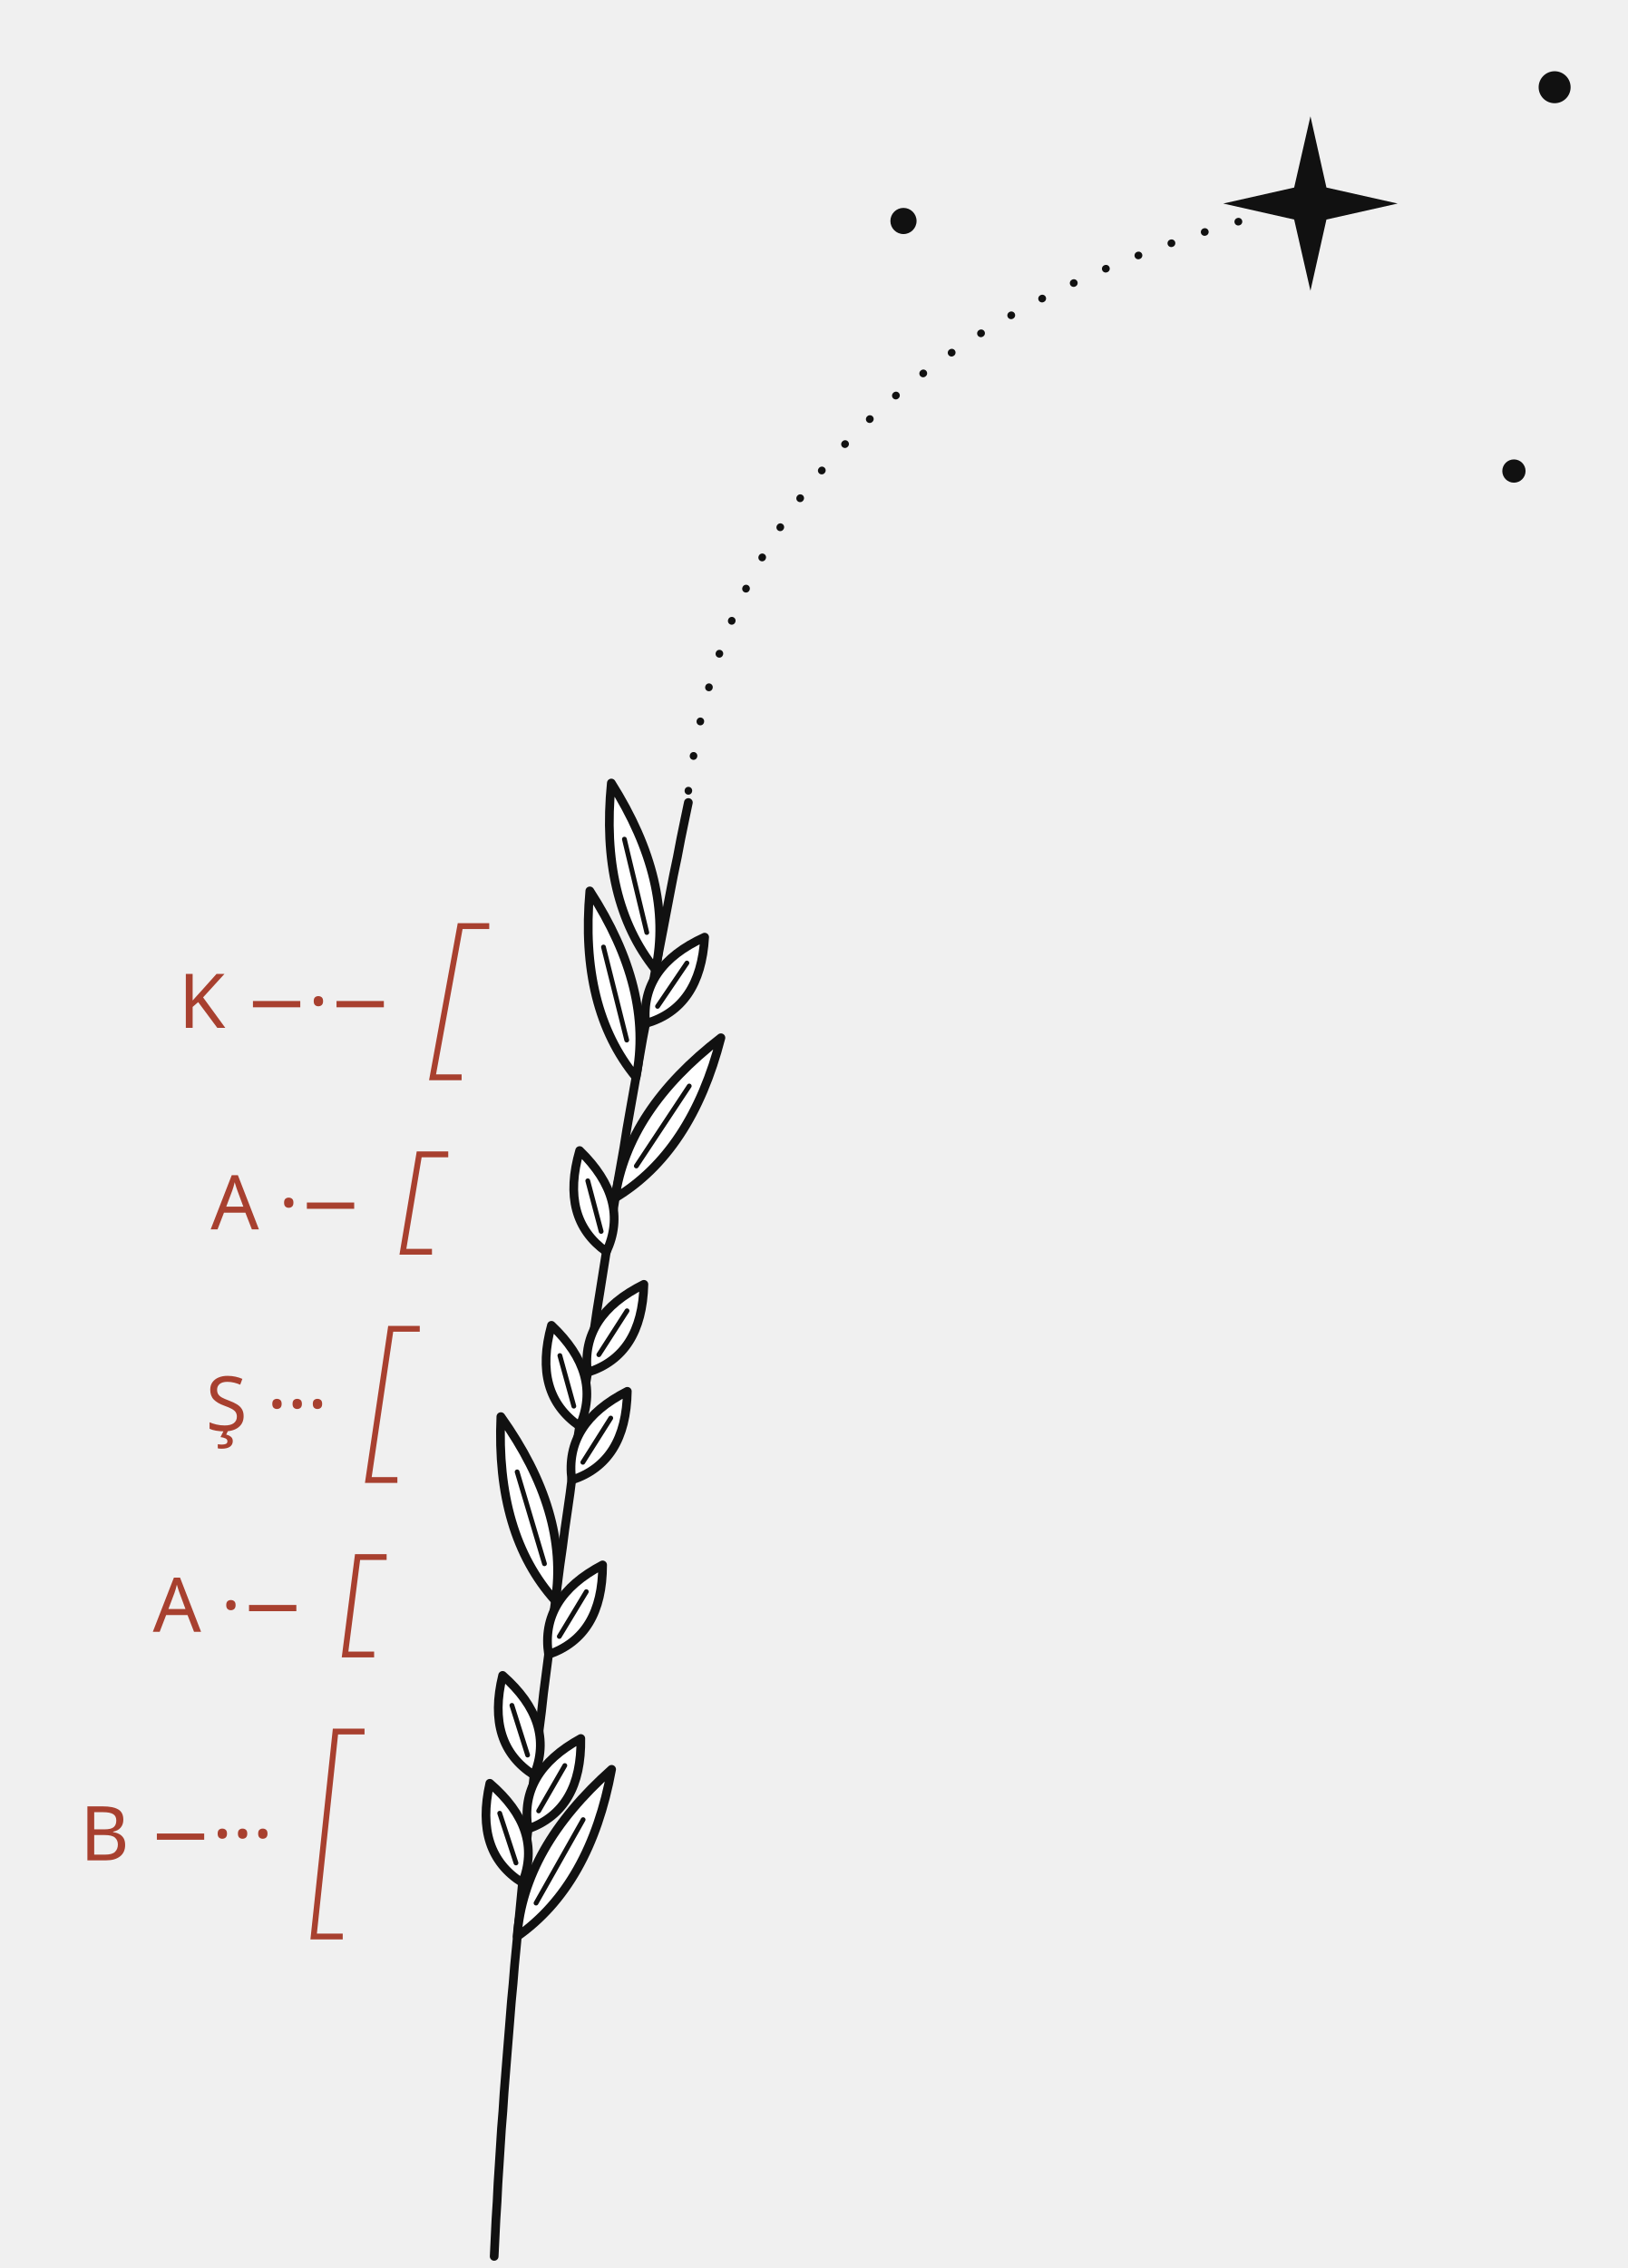
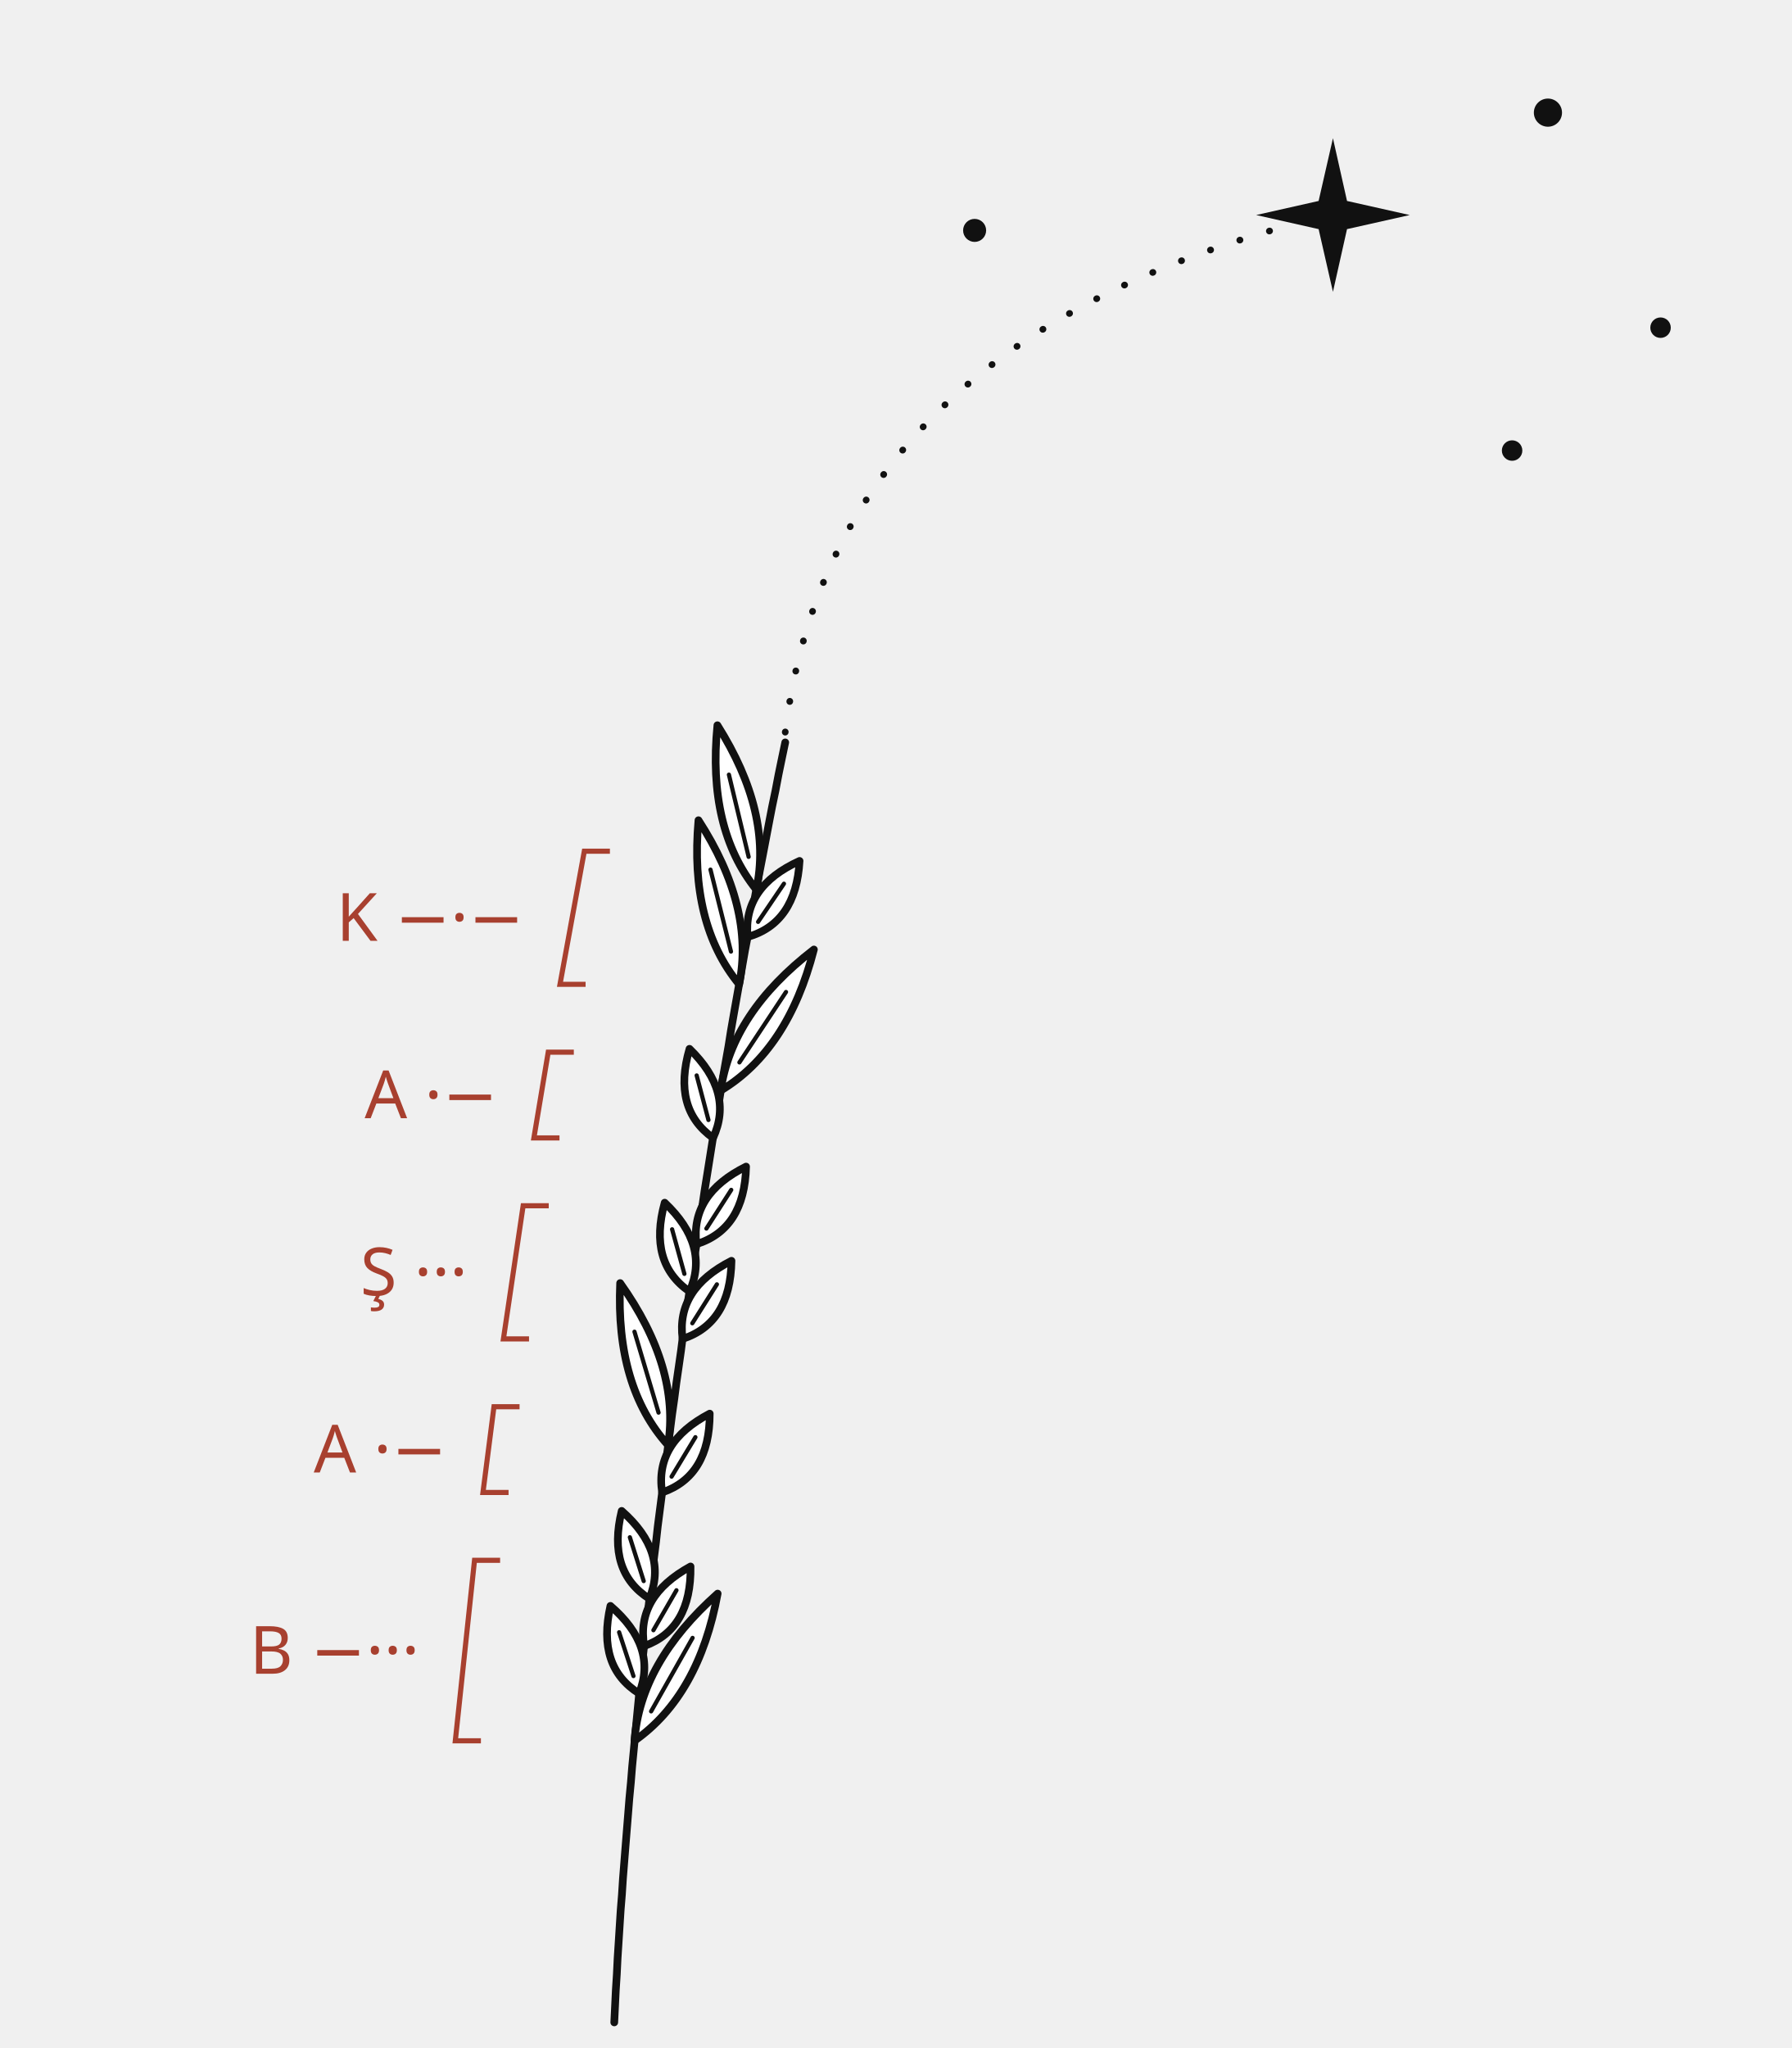
- <svg xmlns="http://www.w3.org/2000/svg" width="560" height="780" viewBox="70 14 560 780">
+ <svg xmlns="http://www.w3.org/2000/svg" width="700" height="800" viewBox="0 0 700 800">
  <path d="M240.0,790.0 L240.3,783.8 L240.6,777.5 L241.0,771.2 L241.3,765.0 L241.7,758.8 L242.1,752.5 L242.5,746.2 L243.0,740.0 L243.4,733.8 L243.9,727.5 L244.4,721.2 L244.9,715.0 L245.4,708.8 L245.9,702.5 L246.5,696.2 L247.0,690.0 L247.6,683.8 L248.2,677.5 L248.8,671.2 L249.4,665.0 L250.0,658.8 L250.7,652.5 L251.3,646.2 L252.0,640.0 L252.7,633.8 L253.4,627.5 L254.1,621.2 L254.8,615.0 L255.5,608.8 L256.3,602.5 L257.0,596.2 L257.8,590.0 L258.6,583.8 L259.4,577.5 L260.2,571.2 L261.0,565.0 L261.8,558.8 L262.6,552.5 L263.5,546.2 L264.3,540.0 L265.2,533.8 L266.1,527.5 L266.9,521.2 L267.8,515.0 L268.7,508.8 L269.7,502.5 L270.6,496.2 L271.5,490.0 L272.5,483.8 L273.4,477.5 L274.4,471.2 L275.3,465.0 L276.3,458.8 L277.3,452.5 L278.3,446.2 L279.3,440.0 L280.4,433.8 L281.4,427.5 L282.4,421.2 L283.5,415.0 L284.6,408.8 L285.6,402.5 L286.7,396.2 L287.8,390.0 L288.9,383.8 L290.0,377.5 L291.1,371.2 L292.3,365.0 L293.4,358.8 L294.6,352.5 L295.7,346.2 L296.9,340.0 L298.1,333.8 L299.3,327.5 L300.5,321.2 L301.7,315.0 L303.0,308.8 L304.2,302.5 L305.5,296.2 L306.8,290.0" fill="none" stroke="#111" stroke-width="3.0" stroke-linecap="round" stroke-linejoin="round" />
  <path d="M247.9,680.0 Q273.1,662.3 280.4,622.5 Q250.1,649.4 247.9,680.0Z" fill="#fff" stroke="#111" stroke-width="3.0" stroke-linejoin="round" />
  <path d="M254.4,668.5 L270.6,639.8" stroke="#111" stroke-width="1.65" stroke-linecap="round" />
  <path d="M249.7,661.5 Q257.0,643.2 238.5,627.3 Q233.1,651.1 249.7,661.5Z" fill="#fff" stroke="#111" stroke-width="3.0" stroke-linejoin="round" />
  <path d="M247.5,654.7 L241.9,637.6" stroke="#111" stroke-width="1.65" stroke-linecap="round" />
  <path d="M251.7,643.0 Q270.2,636.3 269.8,611.9 Q248.4,623.6 251.7,643.0Z" fill="#fff" stroke="#111" stroke-width="3.0" stroke-linejoin="round" />
  <path d="M255.3,636.8 L264.3,621.2" stroke="#111" stroke-width="1.65" stroke-linecap="round" />
  <path d="M253.7,624.5 Q261.2,606.3 242.9,590.2 Q237.1,613.9 253.7,624.5Z" fill="#fff" stroke="#111" stroke-width="3.0" stroke-linejoin="round" />
  <path d="M251.5,617.6 L246.1,600.5" stroke="#111" stroke-width="1.65" stroke-linecap="round" />
  <path d="M258.7,583.0 Q277.3,576.6 277.3,552.2 Q255.7,563.5 258.7,583.0Z" fill="#fff" stroke="#111" stroke-width="3.0" stroke-linejoin="round" />
  <path d="M262.4,576.8 L271.7,561.4" stroke="#111" stroke-width="1.65" stroke-linecap="round" />
  <path d="M261.0,564.5 Q265.8,534.2 242.3,501.2 Q240.5,541.7 261.0,564.5Z" fill="#fff" stroke="#111" stroke-width="3.0" stroke-linejoin="round" />
  <path d="M257.3,551.8 L247.9,520.2" stroke="#111" stroke-width="1.65" stroke-linecap="round" />
  <path d="M266.7,523.0 Q285.4,516.9 285.8,492.5 Q264.1,503.5 266.7,523.0Z" fill="#fff" stroke="#111" stroke-width="3.0" stroke-linejoin="round" />
  <path d="M270.5,516.9 L280.1,501.7" stroke="#111" stroke-width="1.65" stroke-linecap="round" />
  <path d="M269.4,504.5 Q277.4,486.5 259.7,469.8 Q253.2,493.3 269.4,504.5Z" fill="#fff" stroke="#111" stroke-width="3.0" stroke-linejoin="round" />
  <path d="M267.4,497.6 L262.6,480.2" stroke="#111" stroke-width="1.65" stroke-linecap="round" />
  <path d="M272.1,486.0 Q290.9,480.1 291.5,455.7 Q269.7,466.5 272.1,486.0Z" fill="#fff" stroke="#111" stroke-width="3.0" stroke-linejoin="round" />
  <path d="M276.0,479.9 L285.7,464.8" stroke="#111" stroke-width="1.65" stroke-linecap="round" />
  <path d="M278.6,444.5 Q286.9,426.7 269.4,409.7 Q262.6,433.1 278.6,444.5Z" fill="#fff" stroke="#111" stroke-width="3.0" stroke-linejoin="round" />
  <path d="M276.8,437.5 L272.2,420.1" stroke="#111" stroke-width="1.65" stroke-linecap="round" />
  <path d="M281.6,426.0 Q307.9,410.2 318.0,370.9 Q285.9,395.6 281.6,426.0Z" fill="#fff" stroke="#111" stroke-width="3.0" stroke-linejoin="round" />
  <path d="M288.9,415.0 L307.1,387.5" stroke="#111" stroke-width="1.65" stroke-linecap="round" />
  <path d="M288.8,384.5 Q294.9,354.4 272.9,320.4 Q269.3,360.8 288.8,384.5Z" fill="#fff" stroke="#111" stroke-width="3.0" stroke-linejoin="round" />
  <path d="M285.6,371.7 L277.6,339.7" stroke="#111" stroke-width="1.65" stroke-linecap="round" />
  <path d="M292.1,366.0 Q311.0,360.6 312.4,336.3 Q290.2,346.4 292.1,366.0Z" fill="#fff" stroke="#111" stroke-width="3.0" stroke-linejoin="round" />
  <path d="M296.2,360.1 L306.3,345.2" stroke="#111" stroke-width="1.65" stroke-linecap="round" />
  <path d="M295.5,347.5 Q301.9,317.5 280.3,283.3 Q276.3,323.6 295.5,347.5Z" fill="#fff" stroke="#111" stroke-width="3.0" stroke-linejoin="round" />
  <path d="M292.5,334.7 L284.8,302.6" stroke="#111" stroke-width="1.65" stroke-linecap="round" />
  <path d="M306.8,286.0 Q324.8,140.0 496.8,90.0" fill="none" stroke="#111" stroke-width="2.6" stroke-linecap="round" stroke-dasharray="0.1 12" />
  <path d="M520.8,54.0 L526.3,78.5 L550.8,84.0 L526.3,89.5 L520.8,114.0 L515.2,89.5 L490.8,84.0 L515.2,78.5Z" fill="#111" />
  <circle cx="604.8" cy="44.0" r="5.5" fill="#111" />
  <circle cx="380.8" cy="90.0" r="4.5" fill="#111" />
  <circle cx="590.8" cy="176.0" r="4" fill="#111" />
  <circle cx="648.8" cy="128.0" r="4" fill="#111" />
  <path d="M187.9,680.0 L177.9,680.0 L185.4,609.5 L195.4,609.5" fill="none" stroke="#A8402F" stroke-width="2" />
  <text x="163.9" y="653.8" text-anchor="end" font-family="sans-serif" font-size="26" fill="#A8402F">B  −···</text>
  <path d="M198.7,583.0 L188.7,583.0 L193.0,549.5 L203.0,549.5" fill="none" stroke="#A8402F" stroke-width="2" />
  <text x="174.7" y="575.2" text-anchor="end" font-family="sans-serif" font-size="26" fill="#A8402F">A  ·−</text>
  <path d="M206.7,523.0 L196.7,523.0 L204.4,471.0 L214.4,471.0" fill="none" stroke="#A8402F" stroke-width="2" />
  <text x="182.7" y="506.0" text-anchor="end" font-family="sans-serif" font-size="26" fill="#A8402F">Ş  ···</text>
  <path d="M218.6,444.5 L208.6,444.5 L214.2,411.0 L224.2,411.0" fill="none" stroke="#A8402F" stroke-width="2" />
  <text x="194.6" y="436.8" text-anchor="end" font-family="sans-serif" font-size="26" fill="#A8402F">A  ·−</text>
  <path d="M228.8,384.5 L218.8,384.5 L228.3,332.5 L238.3,332.5" fill="none" stroke="#A8402F" stroke-width="2" />
  <text x="204.8" y="367.5" text-anchor="end" font-family="sans-serif" font-size="26" fill="#A8402F">K  −·−</text>
</svg>
